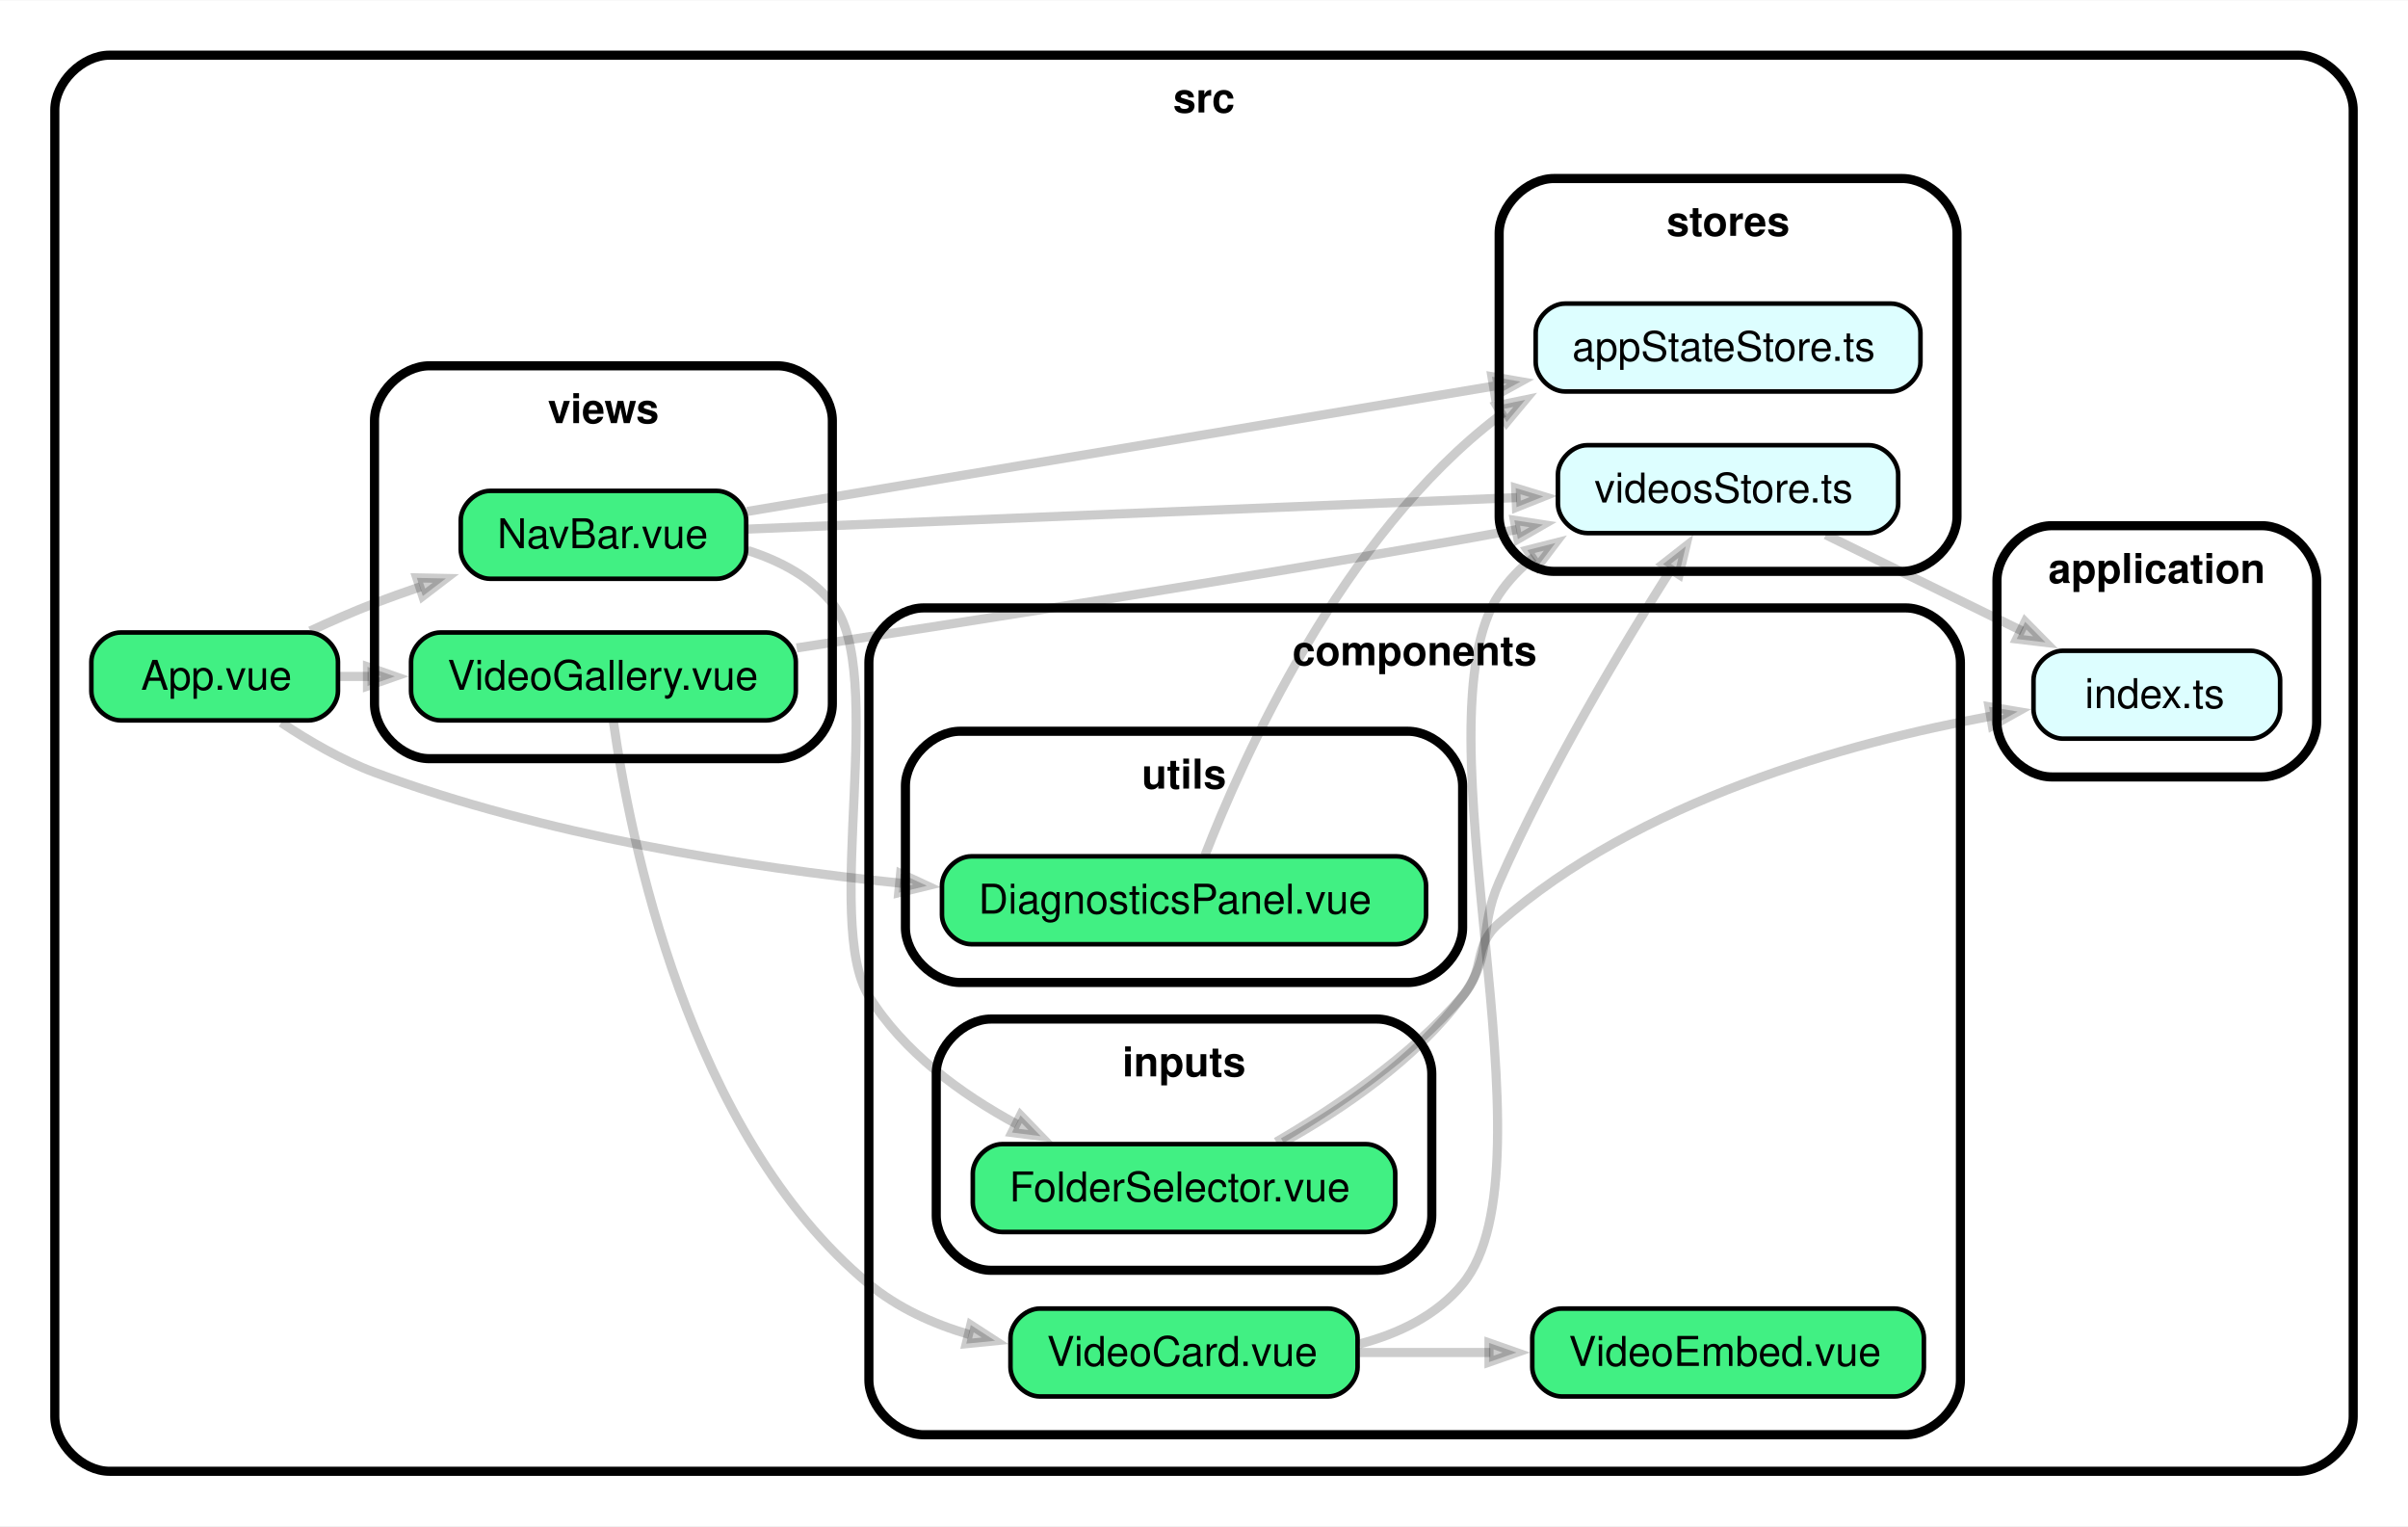
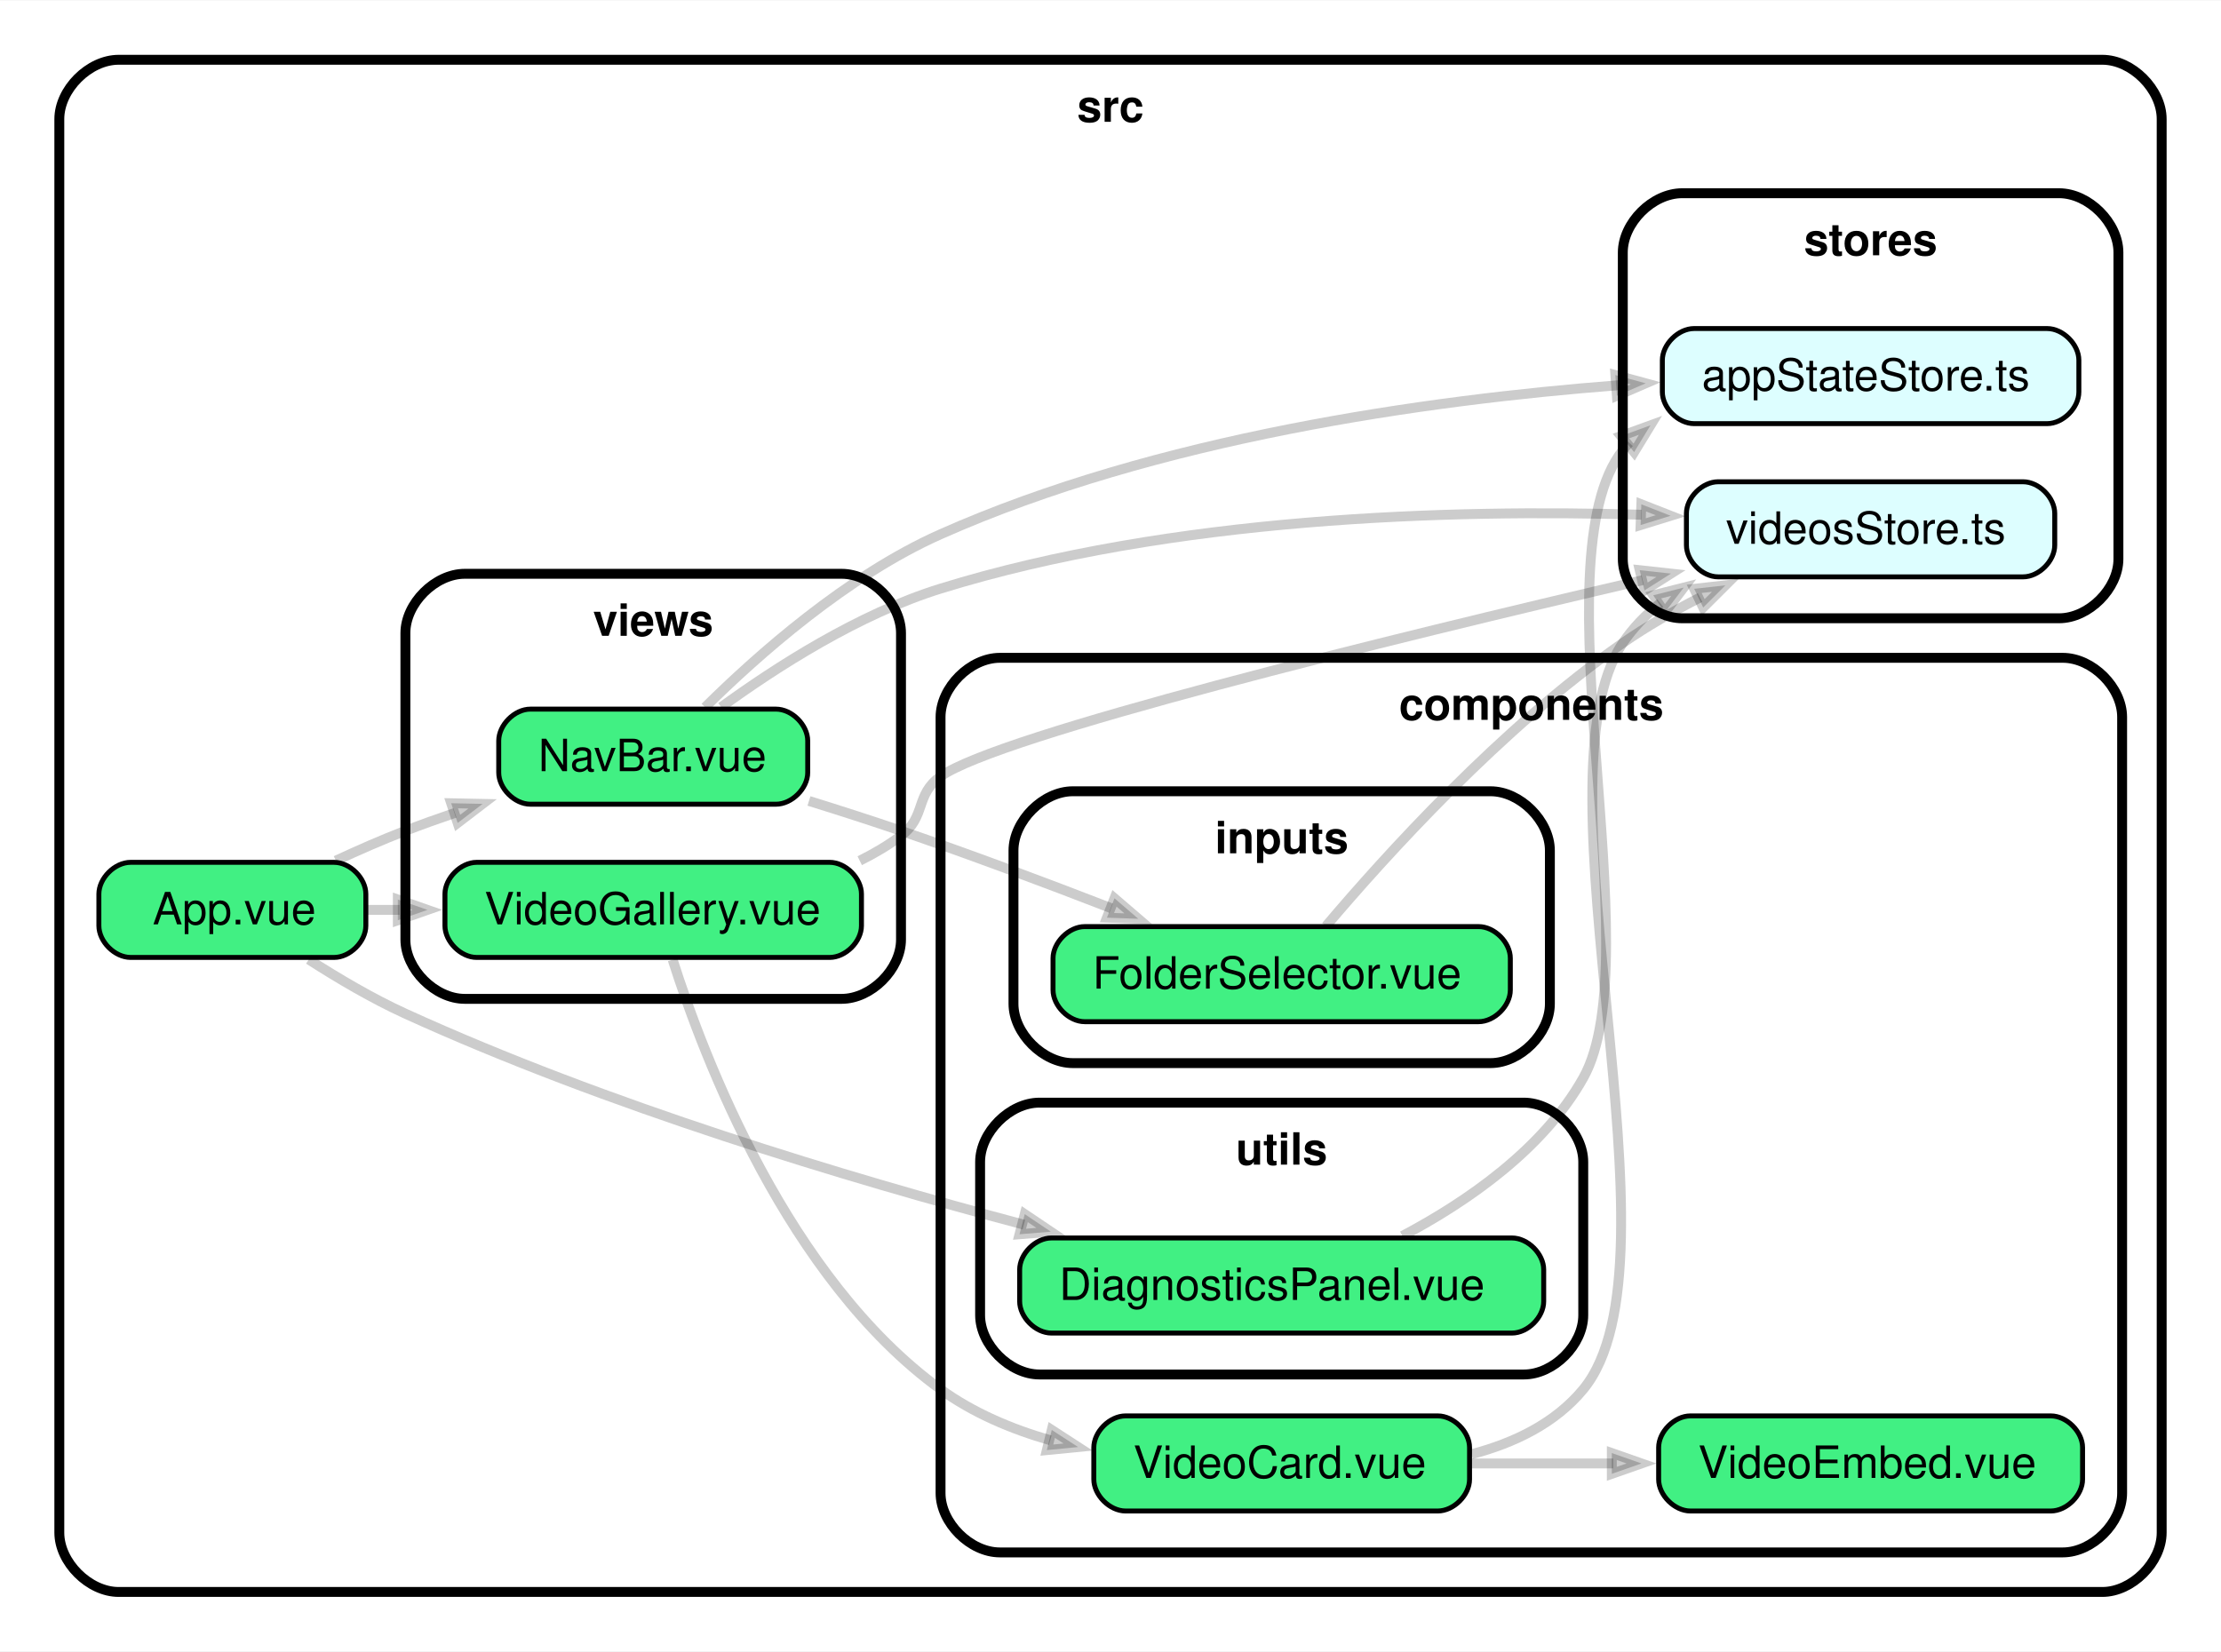
- <svg xmlns="http://www.w3.org/2000/svg" xmlns:xlink="http://www.w3.org/1999/xlink" width="527pt" height="334pt" viewBox="0.00 0.00 527.25 334.00">
+ <svg xmlns="http://www.w3.org/2000/svg" xmlns:xlink="http://www.w3.org/1999/xlink" width="449pt" height="334pt" viewBox="0.00 0.00 449.25 334.00">
  <g id="graph0" class="graph" transform="scale(1 1) rotate(0) translate(4 330)">
-     <polygon fill="white" stroke="none" points="-4,4 -4,-330 523.25,-330 523.25,4 -4,4" />
+     <polygon fill="white" stroke="none" points="-4,4 -4,-330 445.25,-330 445.25,4 -4,4" />
    <g id="clust1" class="cluster">
-       <path fill="#ffffff" stroke="black" stroke-width="2" d="M20,-8C20,-8 499.25,-8 499.25,-8 505.25,-8 511.25,-14 511.25,-20 511.25,-20 511.25,-306 511.25,-306 511.25,-312 505.25,-318 499.25,-318 499.25,-318 20,-318 20,-318 14,-318 8,-312 8,-306 8,-306 8,-20 8,-20 8,-14 14,-8 20,-8" />
-       <text text-anchor="middle" x="259.62" y="-305.45" font-family="Helvetica,sans-Serif" font-weight="bold" font-size="9.00">src</text>
+       <path fill="#ffffff" stroke="black" stroke-width="2" d="M20,-8C20,-8 421.25,-8 421.25,-8 427.25,-8 433.25,-14 433.25,-20 433.25,-20 433.25,-306 433.25,-306 433.25,-312 427.25,-318 421.25,-318 421.25,-318 20,-318 20,-318 14,-318 8,-312 8,-306 8,-306 8,-20 8,-20 8,-14 14,-8 20,-8" />
+       <text text-anchor="middle" x="220.62" y="-305.45" font-family="Helvetica,sans-Serif" font-weight="bold" font-size="9.00">src</text>
    </g>
    <g id="clust2" class="cluster">
-       <path fill="#ffffff" stroke="black" stroke-width="2" d="M445.25,-160C445.25,-160 491.25,-160 491.25,-160 497.25,-160 503.25,-166 503.25,-172 503.25,-172 503.25,-203 503.25,-203 503.25,-209 497.25,-215 491.25,-215 491.25,-215 445.25,-215 445.25,-215 439.25,-215 433.25,-209 433.25,-203 433.25,-203 433.25,-172 433.25,-172 433.25,-166 439.25,-160 445.25,-160" />
-       <text text-anchor="middle" x="468.25" y="-202.45" font-family="Helvetica,sans-Serif" font-weight="bold" font-size="9.00">application</text>
-     </g>
-     <g id="clust3" class="cluster">
      <path fill="#ffffff" stroke="black" stroke-width="2" d="M198.25,-16C198.25,-16 413.25,-16 413.25,-16 419.25,-16 425.25,-22 425.25,-28 425.25,-28 425.25,-185 425.25,-185 425.25,-191 419.25,-197 413.25,-197 413.25,-197 198.25,-197 198.25,-197 192.25,-197 186.25,-191 186.25,-185 186.25,-185 186.25,-28 186.25,-28 186.25,-22 192.25,-16 198.25,-16" />
      <text text-anchor="middle" x="305.75" y="-184.45" font-family="Helvetica,sans-Serif" font-weight="bold" font-size="9.00">components</text>
    </g>
+     <g id="clust3" class="cluster">
+       <path fill="#ffffff" stroke="black" stroke-width="2" d="M213,-115C213,-115 297.5,-115 297.5,-115 303.5,-115 309.5,-121 309.5,-127 309.5,-127 309.5,-158 309.5,-158 309.5,-164 303.5,-170 297.5,-170 297.5,-170 213,-170 213,-170 207,-170 201,-164 201,-158 201,-158 201,-127 201,-127 201,-121 207,-115 213,-115" />
+       <text text-anchor="middle" x="255.25" y="-157.45" font-family="Helvetica,sans-Serif" font-weight="bold" font-size="9.00">inputs</text>
+     </g>
    <g id="clust4" class="cluster">
-       <path fill="#ffffff" stroke="black" stroke-width="2" d="M213,-52C213,-52 297.5,-52 297.5,-52 303.5,-52 309.5,-58 309.5,-64 309.5,-64 309.5,-95 309.5,-95 309.5,-101 303.5,-107 297.5,-107 297.5,-107 213,-107 213,-107 207,-107 201,-101 201,-95 201,-95 201,-64 201,-64 201,-58 207,-52 213,-52" />
-       <text text-anchor="middle" x="255.25" y="-94.45" font-family="Helvetica,sans-Serif" font-weight="bold" font-size="9.00">inputs</text>
+       <path fill="#ffffff" stroke="black" stroke-width="2" d="M206.25,-52C206.25,-52 304.25,-52 304.25,-52 310.25,-52 316.25,-58 316.25,-64 316.25,-64 316.25,-95 316.25,-95 316.25,-101 310.25,-107 304.25,-107 304.25,-107 206.25,-107 206.25,-107 200.25,-107 194.25,-101 194.25,-95 194.25,-95 194.25,-64 194.25,-64 194.25,-58 200.25,-52 206.25,-52" />
+       <text text-anchor="middle" x="255.25" y="-94.45" font-family="Helvetica,sans-Serif" font-weight="bold" font-size="9.00">utils</text>
+     </g>
+     <g id="clust6" class="cluster">
+       <path fill="#ffffff" stroke="black" stroke-width="2" d="M90,-128C90,-128 166.25,-128 166.25,-128 172.25,-128 178.25,-134 178.25,-140 178.25,-140 178.25,-202 178.25,-202 178.25,-208 172.25,-214 166.25,-214 166.25,-214 90,-214 90,-214 84,-214 78,-208 78,-202 78,-202 78,-140 78,-140 78,-134 84,-128 90,-128" />
+       <text text-anchor="middle" x="128.12" y="-201.45" font-family="Helvetica,sans-Serif" font-weight="bold" font-size="9.00">views</text>
    </g>
    <g id="clust5" class="cluster">
-       <path fill="#ffffff" stroke="black" stroke-width="2" d="M206.25,-115C206.25,-115 304.25,-115 304.25,-115 310.25,-115 316.25,-121 316.25,-127 316.25,-127 316.25,-158 316.25,-158 316.25,-164 310.25,-170 304.25,-170 304.25,-170 206.25,-170 206.25,-170 200.25,-170 194.25,-164 194.25,-158 194.25,-158 194.25,-127 194.25,-127 194.25,-121 200.25,-115 206.25,-115" />
-       <text text-anchor="middle" x="255.25" y="-157.45" font-family="Helvetica,sans-Serif" font-weight="bold" font-size="9.00">utils</text>
-     </g>
-     <g id="clust7" class="cluster">
-       <path fill="#ffffff" stroke="black" stroke-width="2" d="M90,-164C90,-164 166.25,-164 166.25,-164 172.25,-164 178.25,-170 178.25,-176 178.25,-176 178.25,-238 178.25,-238 178.25,-244 172.25,-250 166.25,-250 166.25,-250 90,-250 90,-250 84,-250 78,-244 78,-238 78,-238 78,-176 78,-176 78,-170 84,-164 90,-164" />
-       <text text-anchor="middle" x="128.12" y="-237.45" font-family="Helvetica,sans-Serif" font-weight="bold" font-size="9.00">views</text>
-     </g>
-     <g id="clust6" class="cluster">
      <path fill="#ffffff" stroke="black" stroke-width="2" d="M336.25,-205C336.25,-205 412.5,-205 412.5,-205 418.5,-205 424.5,-211 424.5,-217 424.5,-217 424.5,-279 424.5,-279 424.5,-285 418.5,-291 412.5,-291 412.5,-291 336.25,-291 336.25,-291 330.25,-291 324.25,-285 324.25,-279 324.25,-279 324.25,-217 324.25,-217 324.25,-211 330.25,-205 336.25,-205" />
      <text text-anchor="middle" x="374.38" y="-278.45" font-family="Helvetica,sans-Serif" font-weight="bold" font-size="9.00">stores</text>
    </g>
    <g id="node1" class="node">
      <g id="a_node1">
        <a xlink:href="src/App.vue" xlink:title="App.vue">
-           <path fill="#41f083" stroke="black" d="M63.58,-191.62C63.58,-191.62 22.42,-191.62 22.42,-191.62 19.21,-191.62 16,-188.42 16,-185.21 16,-185.21 16,-178.79 16,-178.79 16,-175.58 19.21,-172.38 22.42,-172.38 22.42,-172.38 63.58,-172.38 63.58,-172.38 66.79,-172.38 70,-175.58 70,-178.79 70,-178.79 70,-185.21 70,-185.21 70,-188.42 66.79,-191.62 63.58,-191.62" />
-           <text text-anchor="start" x="26.88" y="-179.07" font-family="Helvetica,sans-Serif" font-size="9.00">App.vue</text>
+           <path fill="#41f083" stroke="black" d="M63.58,-155.62C63.58,-155.62 22.42,-155.62 22.42,-155.62 19.21,-155.62 16,-152.42 16,-149.21 16,-149.21 16,-142.79 16,-142.79 16,-139.58 19.21,-136.38 22.42,-136.38 22.42,-136.38 63.58,-136.38 63.58,-136.38 66.79,-136.38 70,-139.58 70,-142.79 70,-142.79 70,-149.21 70,-149.21 70,-152.42 66.79,-155.62 63.58,-155.62" />
+           <text text-anchor="start" x="26.88" y="-143.07" font-family="Helvetica,sans-Serif" font-size="9.00">App.vue</text>
        </a>
      </g>
    </g>
    <g id="node2" class="node">
      <g id="a_node2">
        <a xlink:href="src/components/utils/DiagnosticsPanel.vue" xlink:title="DiagnosticsPanel.vue">
-           <path fill="#41f083" stroke="black" d="M301.83,-142.62C301.83,-142.62 208.67,-142.62 208.67,-142.62 205.46,-142.62 202.25,-139.42 202.25,-136.21 202.25,-136.21 202.25,-129.79 202.25,-129.79 202.25,-126.58 205.46,-123.38 208.67,-123.38 208.67,-123.38 301.83,-123.38 301.83,-123.38 305.04,-123.38 308.25,-126.58 308.25,-129.79 308.25,-129.79 308.25,-136.21 308.25,-136.21 308.25,-139.42 305.04,-142.62 301.83,-142.62" />
-           <text text-anchor="start" x="210.25" y="-130.07" font-family="Helvetica,sans-Serif" font-size="9.00">DiagnosticsPanel.vue</text>
+           <path fill="#41f083" stroke="black" d="M301.83,-79.62C301.83,-79.62 208.67,-79.62 208.67,-79.62 205.46,-79.62 202.25,-76.42 202.25,-73.21 202.25,-73.21 202.25,-66.79 202.25,-66.79 202.25,-63.58 205.46,-60.38 208.67,-60.38 208.67,-60.38 301.83,-60.38 301.83,-60.38 305.04,-60.38 308.25,-63.58 308.25,-66.79 308.25,-66.79 308.25,-73.21 308.25,-73.21 308.25,-76.42 305.04,-79.62 301.83,-79.62" />
+           <text text-anchor="start" x="210.25" y="-67.08" font-family="Helvetica,sans-Serif" font-size="9.00">DiagnosticsPanel.vue</text>
        </a>
      </g>
    </g>
    <g id="edge1" class="edge">
-       <path fill="none" stroke="#000000" stroke-width="2" stroke-opacity="0.2" d="M57.58,-171.89C63.56,-167.91 70.85,-163.66 78,-161 114.95,-147.28 158.7,-140.29 193.37,-136.72" />
-       <polygon fill="#000000" fill-opacity="0.2" stroke="#000000" stroke-width="2" stroke-opacity="0.2" points="193.2,-138.84 198.97,-136.17 192.79,-134.66 193.2,-138.84" />
+       <path fill="none" stroke="#000000" stroke-width="2" stroke-opacity="0.2" d="M58.45,-135.96C64.33,-132.18 71.31,-128.05 78,-125 118.63,-106.47 167.25,-91.82 203.11,-82.31" />
+       <polygon fill="#000000" fill-opacity="0.2" stroke="#000000" stroke-width="2" stroke-opacity="0.2" points="203.28,-84.44 208.56,-80.89 202.22,-80.37 203.28,-84.44" />
    </g>
    <g id="node3" class="node">
      <g id="a_node3">
        <a xlink:href="src/views/NavBar.vue" xlink:title="NavBar.vue">
-           <path fill="#41f083" stroke="black" d="M152.96,-222.62C152.96,-222.62 103.29,-222.62 103.29,-222.62 100.08,-222.62 96.88,-219.42 96.88,-216.21 96.88,-216.21 96.88,-209.79 96.88,-209.79 96.88,-206.58 100.08,-203.38 103.29,-203.38 103.29,-203.38 152.96,-203.38 152.96,-203.38 156.17,-203.38 159.38,-206.58 159.38,-209.79 159.38,-209.79 159.38,-216.21 159.38,-216.21 159.38,-219.42 156.17,-222.62 152.96,-222.62" />
-           <text text-anchor="start" x="104.88" y="-210.07" font-family="Helvetica,sans-Serif" font-size="9.00">NavBar.vue</text>
+           <path fill="#41f083" stroke="black" d="M152.96,-186.62C152.96,-186.62 103.29,-186.62 103.29,-186.62 100.08,-186.62 96.88,-183.42 96.88,-180.21 96.88,-180.21 96.88,-173.79 96.88,-173.79 96.88,-170.58 100.08,-167.38 103.29,-167.38 103.29,-167.38 152.96,-167.38 152.96,-167.38 156.17,-167.38 159.38,-170.58 159.38,-173.79 159.38,-173.79 159.38,-180.21 159.38,-180.21 159.38,-183.42 156.17,-186.62 152.96,-186.62" />
+           <text text-anchor="start" x="104.88" y="-174.07" font-family="Helvetica,sans-Serif" font-size="9.00">NavBar.vue</text>
        </a>
      </g>
    </g>
    <g id="edge2" class="edge">
-       <path fill="none" stroke="#000000" stroke-width="2" stroke-opacity="0.2" d="M63.93,-191.96C68.5,-194.08 73.37,-196.22 78,-198 81.23,-199.25 84.61,-200.46 88.02,-201.62" />
-       <polygon fill="#000000" fill-opacity="0.2" stroke="#000000" stroke-width="2" stroke-opacity="0.2" points="87.26,-203.58 93.62,-203.45 88.57,-199.59 87.26,-203.58" />
+       <path fill="none" stroke="#000000" stroke-width="2" stroke-opacity="0.2" d="M63.93,-155.96C68.5,-158.08 73.37,-160.22 78,-162 81.23,-163.25 84.61,-164.46 88.02,-165.62" />
+       <polygon fill="#000000" fill-opacity="0.2" stroke="#000000" stroke-width="2" stroke-opacity="0.2" points="87.26,-167.58 93.62,-167.45 88.57,-163.59 87.26,-167.58" />
    </g>
    <g id="node4" class="node">
      <g id="a_node4">
        <a xlink:href="src/views/VideoGallery.vue" xlink:title="VideoGallery.vue">
-           <path fill="#41f083" stroke="black" d="M163.83,-191.62C163.83,-191.62 92.42,-191.62 92.42,-191.62 89.21,-191.62 86,-188.42 86,-185.21 86,-185.21 86,-178.79 86,-178.79 86,-175.58 89.21,-172.38 92.42,-172.38 92.42,-172.38 163.83,-172.38 163.83,-172.38 167.04,-172.38 170.25,-175.58 170.25,-178.79 170.25,-178.79 170.25,-185.21 170.25,-185.21 170.25,-188.42 167.04,-191.62 163.83,-191.62" />
-           <text text-anchor="start" x="94" y="-179.07" font-family="Helvetica,sans-Serif" font-size="9.00">VideoGallery.vue</text>
+           <path fill="#41f083" stroke="black" d="M163.83,-155.62C163.83,-155.62 92.42,-155.62 92.42,-155.62 89.21,-155.62 86,-152.42 86,-149.21 86,-149.21 86,-142.79 86,-142.79 86,-139.58 89.21,-136.38 92.42,-136.38 92.42,-136.38 163.83,-136.38 163.83,-136.38 167.04,-136.38 170.25,-139.58 170.25,-142.79 170.25,-142.79 170.25,-149.21 170.25,-149.21 170.25,-152.42 167.04,-155.62 163.83,-155.62" />
+           <text text-anchor="start" x="94" y="-143.07" font-family="Helvetica,sans-Serif" font-size="9.00">VideoGallery.vue</text>
        </a>
      </g>
    </g>
    <g id="edge3" class="edge">
-       <path fill="none" stroke="#000000" stroke-width="2" stroke-opacity="0.2" d="M70.3,-182C72.42,-182 74.61,-182 76.83,-182" />
-       <polygon fill="#000000" fill-opacity="0.2" stroke="#000000" stroke-width="2" stroke-opacity="0.2" points="76.47,-184.1 82.47,-182 76.47,-179.9 76.47,-184.1" />
+       <path fill="none" stroke="#000000" stroke-width="2" stroke-opacity="0.2" d="M70.3,-146C72.42,-146 74.61,-146 76.83,-146" />
+       <polygon fill="#000000" fill-opacity="0.2" stroke="#000000" stroke-width="2" stroke-opacity="0.2" points="76.47,-148.1 82.47,-146 76.47,-143.9 76.47,-148.1" />
    </g>
-     <g id="node10" class="node">
-       <g id="a_node10">
+     <g id="node9" class="node">
+       <g id="a_node9">
        <a xlink:href="src/stores/appStateStore.ts" xlink:title="appStateStore.ts">
          <path fill="#ddfeff" stroke="black" d="M410.08,-263.62C410.08,-263.62 338.67,-263.62 338.67,-263.62 335.46,-263.62 332.25,-260.42 332.25,-257.21 332.25,-257.21 332.25,-250.79 332.25,-250.79 332.25,-247.58 335.46,-244.38 338.67,-244.38 338.67,-244.38 410.08,-244.38 410.08,-244.38 413.29,-244.38 416.5,-247.58 416.5,-250.79 416.5,-250.79 416.5,-257.21 416.5,-257.21 416.5,-260.42 413.29,-263.62 410.08,-263.62" />
          <text text-anchor="start" x="340.25" y="-251.07" font-family="Helvetica,sans-Serif" font-size="9.00">appStateStore.ts</text>
        </a>
      </g>
    </g>
-     <g id="edge8" class="edge">
-       <path fill="none" stroke="#000000" stroke-width="2" stroke-opacity="0.2" d="M259.83,-142.83C267.94,-163.74 289.74,-212.86 324.25,-239 324.57,-239.24 324.89,-239.48 325.22,-239.72" />
-       <polygon fill="#000000" fill-opacity="0.2" stroke="#000000" stroke-width="2" stroke-opacity="0.2" points="323.73,-241.27 329.96,-242.55 325.89,-237.67 323.73,-241.27" />
+     <g id="edge7" class="edge">
+       <path fill="none" stroke="#000000" stroke-width="2" stroke-opacity="0.2" d="M279.67,-80.03C292.81,-86.98 308.16,-97.59 316.25,-112 330.09,-136.66 306.72,-216.81 324.25,-239 324.66,-239.52 325.1,-240.03 325.55,-240.52" />
+       <polygon fill="#000000" fill-opacity="0.2" stroke="#000000" stroke-width="2" stroke-opacity="0.2" points="323.88,-241.87 329.85,-244.04 326.54,-238.62 323.88,-241.87" />
    </g>
-     <g id="node8" class="node">
-       <g id="a_node8">
+     <g id="node7" class="node">
+       <g id="a_node7">
        <a xlink:href="src/stores/videosStore.ts" xlink:title="videosStore.ts">
          <path fill="#ddfeff" stroke="black" d="M405.21,-232.62C405.21,-232.62 343.54,-232.62 343.54,-232.62 340.33,-232.62 337.12,-229.42 337.12,-226.21 337.12,-226.21 337.12,-219.79 337.12,-219.79 337.12,-216.58 340.33,-213.38 343.54,-213.38 343.54,-213.38 405.21,-213.38 405.21,-213.38 408.42,-213.38 411.62,-216.58 411.62,-219.79 411.62,-219.79 411.62,-226.21 411.62,-226.21 411.62,-229.42 408.42,-232.62 405.21,-232.62" />
          <text text-anchor="start" x="345.12" y="-220.07" font-family="Helvetica,sans-Serif" font-size="9.00">videosStore.ts</text>
        </a>
      </g>
    </g>
-     <g id="edge12" class="edge">
-       <path fill="none" stroke="#000000" stroke-width="2" stroke-opacity="0.2" d="M159.57,-214.25C201.94,-215.98 279.03,-219.14 328.14,-221.15" />
-       <polygon fill="#000000" fill-opacity="0.2" stroke="#000000" stroke-width="2" stroke-opacity="0.2" points="327.87,-223.24 333.95,-221.39 328.04,-219.04 327.87,-223.24" />
+     <g id="edge10" class="edge">
+       <path fill="none" stroke="#000000" stroke-width="2" stroke-opacity="0.2" d="M141.89,-187.03C152.94,-195.08 169.71,-205.88 186.25,-211 233.03,-225.49 289.45,-227.1 328.03,-225.95" />
+       <polygon fill="#000000" fill-opacity="0.2" stroke="#000000" stroke-width="2" stroke-opacity="0.2" points="328,-228.06 333.92,-225.74 327.85,-223.86 328,-228.06" />
    </g>
-     <g id="node9" class="node">
-       <g id="a_node9">
+     <g id="node8" class="node">
+       <g id="a_node8">
        <a xlink:href="src/components/inputs/FolderSelector.vue" xlink:title="FolderSelector.vue">
-           <path fill="#41f083" stroke="black" d="M295.08,-79.62C295.08,-79.62 215.42,-79.62 215.42,-79.62 212.21,-79.62 209,-76.42 209,-73.21 209,-73.21 209,-66.79 209,-66.79 209,-63.58 212.21,-60.38 215.42,-60.38 215.42,-60.38 295.08,-60.38 295.08,-60.38 298.29,-60.38 301.5,-63.58 301.5,-66.79 301.5,-66.79 301.5,-73.21 301.5,-73.21 301.5,-76.42 298.29,-79.62 295.08,-79.62" />
-           <text text-anchor="start" x="217" y="-67.08" font-family="Helvetica,sans-Serif" font-size="9.00">FolderSelector.vue</text>
+           <path fill="#41f083" stroke="black" d="M295.08,-142.62C295.08,-142.62 215.42,-142.62 215.42,-142.62 212.21,-142.62 209,-139.42 209,-136.21 209,-136.21 209,-129.79 209,-129.79 209,-126.58 212.21,-123.38 215.42,-123.38 215.42,-123.38 295.08,-123.38 295.08,-123.38 298.29,-123.38 301.5,-126.58 301.5,-129.79 301.5,-129.79 301.5,-136.21 301.5,-136.21 301.5,-139.42 298.29,-142.62 295.08,-142.62" />
+           <text text-anchor="start" x="217" y="-130.07" font-family="Helvetica,sans-Serif" font-size="9.00">FolderSelector.vue</text>
        </a>
      </g>
    </g>
-     <g id="edge10" class="edge">
-       <path fill="none" stroke="#000000" stroke-width="2" stroke-opacity="0.2" d="M159.7,-209.57C166.77,-207.33 173.58,-203.74 178.25,-198 190.37,-183.12 176.13,-128.31 186.25,-112 193.81,-99.81 206.35,-90.62 218.62,-83.99" />
-       <polygon fill="#000000" fill-opacity="0.2" stroke="#000000" stroke-width="2" stroke-opacity="0.2" points="219.45,-85.92 223.88,-81.35 217.57,-82.16 219.45,-85.92" />
+     <g id="edge8" class="edge">
+       <path fill="none" stroke="#000000" stroke-width="2" stroke-opacity="0.2" d="M159.63,-168.04C165.82,-166.12 172.26,-164.05 178.25,-162 192.28,-157.19 207.58,-151.45 220.76,-146.34" />
+       <polygon fill="#000000" fill-opacity="0.2" stroke="#000000" stroke-width="2" stroke-opacity="0.2" points="221.43,-148.34 226.25,-144.2 219.9,-144.42 221.43,-148.34" />
    </g>
-     <g id="edge11" class="edge">
-       <path fill="none" stroke="#000000" stroke-width="2" stroke-opacity="0.2" d="M159.57,-218.11C200.5,-224.98 273.81,-237.29 323.02,-245.55" />
-       <polygon fill="#000000" fill-opacity="0.2" stroke="#000000" stroke-width="2" stroke-opacity="0.2" points="322.67,-247.62 328.93,-246.54 323.36,-243.48 322.67,-247.62" />
+     <g id="edge9" class="edge">
+       <path fill="none" stroke="#000000" stroke-width="2" stroke-opacity="0.2" d="M138.62,-187C149.21,-197.49 167.33,-213.59 186.25,-222 230.07,-241.48 284.52,-249.15 323.37,-252.15" />
+       <polygon fill="#000000" fill-opacity="0.2" stroke="#000000" stroke-width="2" stroke-opacity="0.2" points="322.75,-254.21 328.89,-252.54 323.05,-250.02 322.75,-254.21" />
    </g>
-     <g id="node6" class="node">
-       <g id="a_node6">
+     <g id="node5" class="node">
+       <g id="a_node5">
        <a xlink:href="src/components/VideoCard.vue" xlink:title="VideoCard.vue">
          <path fill="#41f083" stroke="black" d="M286.83,-43.62C286.83,-43.62 223.67,-43.62 223.67,-43.62 220.46,-43.62 217.25,-40.42 217.25,-37.21 217.25,-37.21 217.25,-30.79 217.25,-30.79 217.25,-27.58 220.46,-24.38 223.67,-24.38 223.67,-24.38 286.83,-24.38 286.83,-24.38 290.04,-24.38 293.25,-27.58 293.25,-30.79 293.25,-30.79 293.25,-37.21 293.25,-37.21 293.25,-40.42 290.04,-43.62 286.83,-43.62" />
          <text text-anchor="start" x="225.25" y="-31.07" font-family="Helvetica,sans-Serif" font-size="9.00">VideoCard.vue</text>
        </a>
      </g>
    </g>
-     <g id="edge13" class="edge">
-       <path fill="none" stroke="#000000" stroke-width="2" stroke-opacity="0.2" d="M130.3,-172.18C133.8,-147.37 146.55,-81.84 186.25,-49 192.54,-43.79 200.25,-40.29 208.19,-37.95" />
-       <polygon fill="#000000" fill-opacity="0.2" stroke="#000000" stroke-width="2" stroke-opacity="0.2" points="208.56,-40.03 213.89,-36.57 207.57,-35.94 208.56,-40.03" />
+     <g id="edge11" class="edge">
+       <path fill="none" stroke="#000000" stroke-width="2" stroke-opacity="0.2" d="M132.06,-135.92C138.41,-115.95 155.41,-71.39 186.25,-49 192.79,-44.25 200.55,-40.96 208.44,-38.69" />
+       <polygon fill="#000000" fill-opacity="0.2" stroke="#000000" stroke-width="2" stroke-opacity="0.2" points="208.74,-40.78 214.07,-37.32 207.75,-36.7 208.74,-40.78" />
    </g>
-     <g id="edge14" class="edge">
-       <path fill="none" stroke="#000000" stroke-width="2" stroke-opacity="0.2" d="M170.44,-188.24C208.4,-194.07 266.19,-203.17 316.25,-212 320.1,-212.68 324.1,-213.41 328.1,-214.15" />
-       <polygon fill="#000000" fill-opacity="0.2" stroke="#000000" stroke-width="2" stroke-opacity="0.2" points="327.58,-216.19 333.86,-215.23 328.35,-212.06 327.58,-216.19" />
+     <g id="edge12" class="edge">
+       <path fill="none" stroke="#000000" stroke-width="2" stroke-opacity="0.2" d="M169.9,-155.95C172.85,-157.41 175.67,-159.08 178.25,-161 183.39,-164.83 181.04,-169.27 186.25,-173 197.88,-181.33 276.72,-200.68 328.28,-212.72" />
+       <polygon fill="#000000" fill-opacity="0.2" stroke="#000000" stroke-width="2" stroke-opacity="0.2" points="327.67,-214.73 333.99,-214.04 328.63,-210.64 327.67,-214.73" />
    </g>
-     <g id="node5" class="node">
-       <g id="a_node5">
-         <a xlink:href="src/application/index.ts" xlink:title="index.ts">
-           <path fill="#ddfeff" stroke="black" d="M488.83,-187.62C488.83,-187.62 447.67,-187.62 447.67,-187.62 444.46,-187.62 441.25,-184.42 441.25,-181.21 441.25,-181.21 441.25,-174.79 441.25,-174.79 441.25,-171.58 444.46,-168.38 447.67,-168.38 447.67,-168.38 488.83,-168.38 488.83,-168.38 492.04,-168.38 495.25,-171.58 495.25,-174.79 495.25,-174.79 495.25,-181.21 495.25,-181.21 495.25,-184.42 492.04,-187.62 488.83,-187.62" />
-           <text text-anchor="start" x="452.5" y="-175.07" font-family="Helvetica,sans-Serif" font-size="9.00">index.ts</text>
-         </a>
-       </g>
-     </g>
-     <g id="node7" class="node">
-       <g id="a_node7">
+     <g id="node6" class="node">
+       <g id="a_node6">
        <a xlink:href="src/components/VideoEmbed.vue" xlink:title="VideoEmbed.vue">
          <path fill="#41f083" stroke="black" d="M410.83,-43.62C410.83,-43.62 337.92,-43.62 337.92,-43.62 334.71,-43.62 331.5,-40.42 331.5,-37.21 331.5,-37.21 331.5,-30.79 331.5,-30.79 331.5,-27.58 334.71,-24.38 337.92,-24.38 337.92,-24.38 410.83,-24.38 410.83,-24.38 414.04,-24.38 417.25,-27.58 417.25,-30.79 417.25,-30.79 417.25,-37.21 417.25,-37.21 417.25,-40.42 414.04,-43.62 410.83,-43.62" />
          <text text-anchor="start" x="339.5" y="-31.07" font-family="Helvetica,sans-Serif" font-size="9.00">VideoEmbed.vue</text>
        </a>
      </g>
    </g>
    <g id="edge4" class="edge">
      <path fill="none" stroke="#000000" stroke-width="2" stroke-opacity="0.2" d="M293.63,-34C302.75,-34 312.67,-34 322.31,-34" />
      <polygon fill="#000000" fill-opacity="0.2" stroke="#000000" stroke-width="2" stroke-opacity="0.2" points="322.03,-36.1 328.03,-34 322.03,-31.9 322.03,-36.1" />
    </g>
    <g id="edge5" class="edge">
      <path fill="none" stroke="#000000" stroke-width="2" stroke-opacity="0.2" d="M293.65,-35.87C302.28,-38.13 310.58,-42.12 316.25,-49 337.62,-74.93 305.47,-172.13 324.25,-200 326.32,-203.08 328.92,-205.75 331.83,-208.07" />
      <polygon fill="#000000" fill-opacity="0.2" stroke="#000000" stroke-width="2" stroke-opacity="0.2" points="330.41,-209.65 336.57,-211.21 332.72,-206.14 330.41,-209.65" />
    </g>
-     <g id="edge9" class="edge">
-       <path fill="none" stroke="#000000" stroke-width="2" stroke-opacity="0.2" d="M395.77,-213.01C408.4,-206.82 424.83,-198.78 438.74,-191.96" />
-       <polygon fill="#000000" fill-opacity="0.2" stroke="#000000" stroke-width="2" stroke-opacity="0.2" points="439.42,-193.97 443.88,-189.45 437.57,-190.2 439.42,-193.97" />
-     </g>
    <g id="edge6" class="edge">
-       <path fill="none" stroke="#000000" stroke-width="2" stroke-opacity="0.2" d="M275.44,-80.08C288.25,-87.55 304.79,-98.71 316.25,-112 321.44,-118.02 318.28,-122.75 324.25,-128 354.71,-154.81 400.39,-167.46 431.88,-173.29" />
-       <polygon fill="#000000" fill-opacity="0.2" stroke="#000000" stroke-width="2" stroke-opacity="0.2" points="431.51,-175.36 437.78,-174.31 432.23,-171.22 431.51,-175.36" />
-     </g>
-     <g id="edge7" class="edge">
-       <path fill="none" stroke="#000000" stroke-width="2" stroke-opacity="0.2" d="M276.97,-80.02C289.94,-87.26 306.07,-98.18 316.25,-112 323.17,-121.39 319.55,-126.32 324.25,-137 335.14,-161.75 351.19,-188.55 361.95,-205.54" />
-       <polygon fill="#000000" fill-opacity="0.2" stroke="#000000" stroke-width="2" stroke-opacity="0.2" points="360.12,-206.57 365.12,-210.49 363.65,-204.3 360.12,-206.57" />
+       <path fill="none" stroke="#000000" stroke-width="2" stroke-opacity="0.2" d="M264.2,-142.7C276.09,-156.76 299.76,-182.96 324.25,-200 329.08,-203.36 334.48,-206.45 339.88,-209.2" />
+       <polygon fill="#000000" fill-opacity="0.2" stroke="#000000" stroke-width="2" stroke-opacity="0.2" points="338.69,-210.96 345.01,-211.67 340.51,-207.18 338.69,-210.96" />
    </g>
  </g>
</svg>
